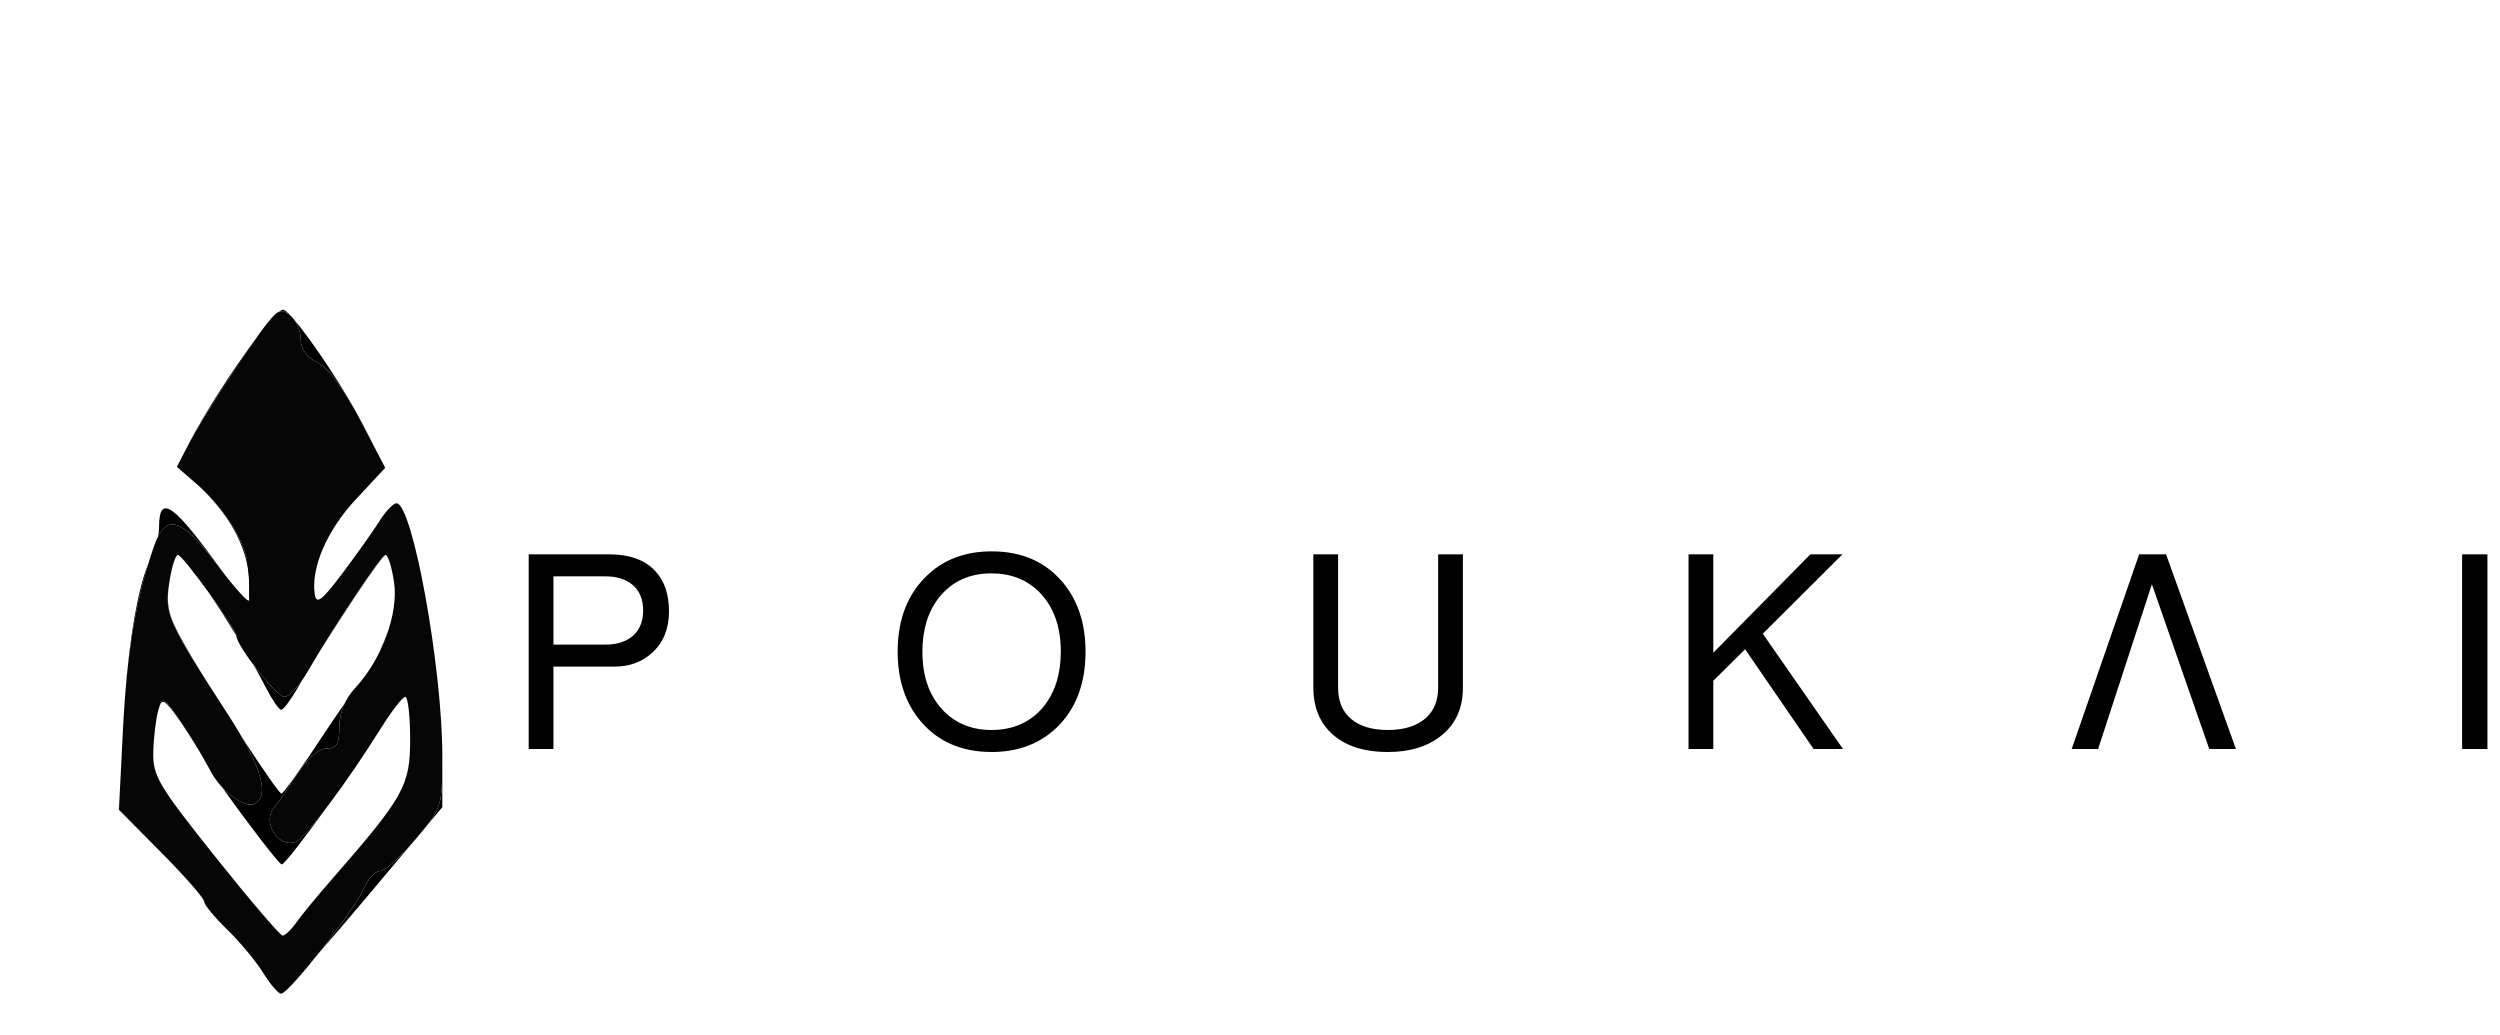
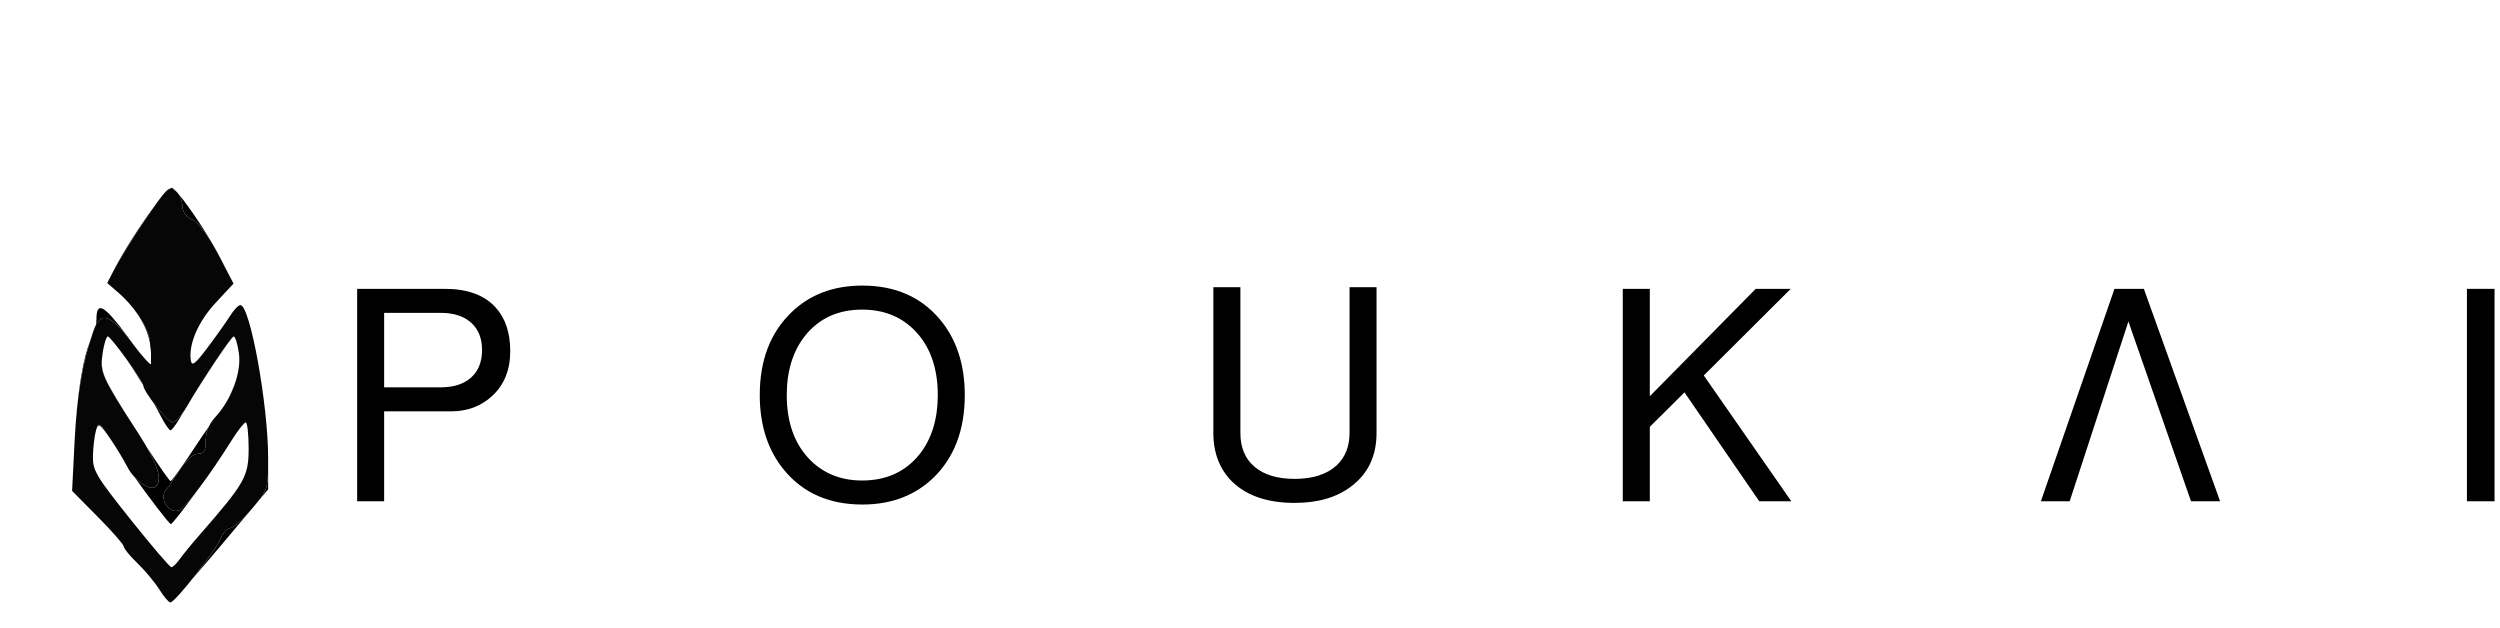
- <svg xmlns="http://www.w3.org/2000/svg" width="662px" height="274px" viewBox="0 0 662 274">
+ <svg xmlns="http://www.w3.org/2000/svg" width="1092px" height="274px" viewBox="0 0 1092 274">
  <g id="dc67b2eb-9c65-4c96-8136-075840a10d46" name="New Group">
    <g id="0181ef83-6165-4a01-a21e-54fd9edd8d10">
      <g style="">
        <g id="0181ef83-6165-4a01-a21e-54fd9edd8d10-child-0">
          <path style="stroke: rgb(193,193,193); stroke-opacity: 1.00; stroke-width: 0; stroke-dasharray: none; stroke-linecap: butt; stroke-dashoffset: 0; stroke-linejoin: miter; stroke-miterlimit: 4; fill: rgb(0,0,0); fill-opacity: 1.00; fill-rule: nonzero; opacity: 1;" transform="matrix(1.704562 0 0 1.70873 74.3094 172.5627) matrix(1 0 0 1 0.46 0)  translate(-178.34, -152)" d="M 184.44 165.00 C 185.66 163.16 186.83 161.44 187.84 160.01 C 187.29 161.16 187.00 162.39 187.00 163.65 C 187.00 166.33 186.60 167.00 185.01 167.00 C 183.78 167.00 181.99 168.60 180.27 171.25 C 178.76 173.59 177.29 175.73 177.01 176.00 C 174.82 178.15 177.41 182.55 180.23 181.47 C 180.94 181.19 182.73 179.16 184.99 176.19 C 181.52 180.97 178.42 184.99 178.06 184.97 C 177.61 184.94 172.21 177.83 168.79 173.00 C 170.61 174.95 172.87 176.20 173.96 175.53 C 175.83 174.37 175.14 170.97 171.89 165.30 C 175.02 170.10 177.71 173.99 178.01 174.00 C 178.29 174.00 181.19 169.95 184.44 165.00 z M 173.00 143.99 L 173.00 141.49 C 173.00 136.59 170.43 131.41 165.73 126.85 L 165.15 126.29 C 168.67 129.47 171.69 133.93 172.52 137.20 C 173.11 139.56 173.51 139.74 177.08 139.26 C 180.58 138.79 181.00 138.97 181.00 140.87 C 181.00 142.97 179.41 143.53 174.75 143.05 C 173.79 142.95 173.00 143.38 173.00 143.99 z M 183.69 198.84 C 186.76 195.01 190.04 190.48 190.78 188.75 C 191.43 187.24 192.57 186.00 193.32 186.00 C 193.97 186.00 195.94 184.32 197.94 182.10 L 190.82 190.55 C 188.22 193.63 185.76 196.49 183.69 198.84 z M 158.85 134.13 C 158.95 133.59 159.00 133.07 159.00 132.62 C 159.00 127.86 160.97 128.95 166.97 137.04 L 169.29 140.18 C 168.96 139.74 168.60 139.29 168.24 138.81 C 163.11 132.00 160.63 130.64 158.85 134.13 z M 179.90 100.45 C 182.71 103.70 188.06 111.70 190.80 117.06 L 192.98 121.31 L 190.19 116.00 C 187.71 111.28 185.28 108.02 183.63 107.20 C 181.92 106.35 181.00 105.08 181.00 103.57 C 181.00 102.54 180.54 101.29 179.90 100.45 z M 173.73 154.13 C 175.57 156.57 177.78 159.00 178.45 159.00 C 179.04 159.00 180.15 157.95 181.18 156.49 C 180.93 156.93 180.68 157.35 180.45 157.75 C 179.41 159.54 178.30 161.00 177.97 161.00 C 177.64 161.00 176.61 159.54 175.69 157.75 C 175.10 156.60 174.43 155.38 173.73 154.13 z M 200.51 179.06 C 202.97 175.95 203.00 174.81 203.00 168.14 L 203.00 176.10 z M 163.52 119.95 C 166.04 115.09 170.36 108.43 173.71 103.94 C 170.32 108.76 165.20 116.74 163.52 119.95 z M 157.33 138.38 C 155.43 144.58 154.31 151.01 153.68 159.34 C 154.39 149.84 155.70 142.28 157.33 138.38 z M 166.89 143.09 C 168.98 145.98 170.94 148.93 171.00 149.50 C 169.61 147.22 168.19 145.01 166.89 143.09 z M 183.74 152.30 C 187.50 146.11 192.24 139.04 193.75 137.38 C 192.31 139.06 187.60 146.10 183.74 152.30 z M 165.54 155.27 C 160.17 146.78 159.97 145.39 160.57 141.37 C 160.06 144.88 160.43 146.44 162.74 150.54 C 163.47 151.84 164.44 153.47 165.54 155.27 z M 158.78 161.46 C 158.81 161.33 158.84 161.21 158.87 161.10 C 159.51 158.80 159.66 158.89 162.51 163.10 C 162.54 163.14 162.56 163.18 162.59 163.22 C 159.68 159.11 159.46 159.02 158.85 161.17 C 158.83 161.26 158.80 161.36 158.78 161.46 z M 177.67 99.30 C 177.92 99.11 178.12 99.00 178.25 99.00 C 178.48 99.00 178.93 99.38 179.54 100.04 C 179.49 100.00 179.45 99.96 179.41 99.92 C 178.69 99.33 178.21 99.09 177.67 99.30 z M 193.21 152.13 C 193.44 151.62 193.67 151.08 193.91 150.51 C 194.18 149.84 194.43 149.22 194.64 148.64 C 194.26 149.81 193.78 150.99 193.21 152.13 z M 175.15 201.75 C 176.22 203.48 177.44 204.91 177.92 205.00 C 177.91 205.00 177.91 205.00 177.90 205.00 C 177.50 205.00 176.26 203.54 175.15 201.75 z M 166.00 168.69 C 166.27 169.15 166.51 169.57 166.70 169.93 C 166.29 169.29 166.03 168.85 166.00 168.69 z M 192.65 165.15 C 192.94 164.69 193.24 164.22 193.53 163.75 C 195.13 161.19 196.77 159.09 197.22 159.00 C 196.77 159.09 195.14 161.19 193.54 163.75 C 193.27 164.19 192.97 164.66 192.65 165.15 z M 194.21 137.01 C 194.43 137.05 194.72 137.70 194.98 138.68 C 194.71 137.74 194.43 137.10 194.21 137.01 z M 160.99 139.20 C 161.31 137.89 161.66 137.00 161.92 137.00 L 161.93 137.00 C 161.66 137.04 161.30 137.92 160.99 139.20 z M 184.89 135.10 C 183.47 138.01 182.83 140.85 183.19 143.14 C 182.83 140.85 183.47 138.00 184.89 135.10 z" stroke-linecap="round" />
        </g>
        <g id="0181ef83-6165-4a01-a21e-54fd9edd8d10-child-1">
          <path style="stroke: rgb(193,193,193); stroke-opacity: 1.00; stroke-width: 0; stroke-dasharray: none; stroke-linecap: butt; stroke-dashoffset: 0; stroke-linejoin: miter; stroke-miterlimit: 4; fill: rgb(6,6,7); fill-opacity: 1.00; fill-rule: nonzero; opacity: 1;" transform="matrix(1.704562 0 0 1.70873 74.3094 172.5627) matrix(1 0 0 1 0 0.11382)  translate(-177.88, -152.1138)" d="M 175.15 201.75 C 174.04 199.96 171.53 196.95 169.57 195.05 C 167.60 193.16 166.00 191.21 166.00 190.72 C 166.00 190.23 163.02 186.83 159.38 183.17 L 152.76 176.50 L 153.39 164.00 C 154.00 152.02 155.38 143.87 158.19 135.71 C 160.03 130.38 162.45 131.13 168.24 138.81 C 170.86 142.28 173.00 144.61 173.00 143.99 C 173.00 143.38 173.11 139.56 172.52 137.20 C 171.66 133.80 168.43 129.12 164.74 125.93 L 161.76 123.36 L 163.49 120.02 C 165.52 116.09 173.04 104.54 175.84 101.05 C 177.52 98.96 178.05 98.79 179.41 99.92 C 180.28 100.65 181.00 102.29 181.00 103.57 C 181.00 105.08 181.92 106.35 183.63 107.20 C 185.28 108.02 187.71 111.28 190.19 116.00 L 194.13 123.50 L 189.57 128.39 C 185.08 133.19 182.55 139.04 183.19 143.14 C 183.44 144.74 184.29 144.09 187.50 139.83 C 189.70 136.91 192.28 133.28 193.24 131.76 C 194.19 130.24 195.38 129.00 195.88 129.00 C 198.37 129.00 203.00 154.46 203.00 168.14 C 203.00 176.07 202.96 176.19 198.84 181.07 C 196.56 183.78 194.07 186.00 193.32 186.00 C 192.57 186.00 191.43 187.24 190.78 188.75 C 189.40 191.99 179.14 205.00 177.97 205.00 C 177.53 205.00 176.26 203.54 175.15 201.75 z M 180.26 194.05 C 181.01 192.97 183.51 189.93 185.82 187.30 C 197.06 174.45 198.00 172.78 198.00 165.61 C 198.00 161.97 197.66 159.00 197.25 159.00 C 196.84 159.00 195.16 161.14 193.53 163.75 C 188.18 172.31 181.74 180.89 180.23 181.47 C 177.41 182.55 174.82 178.15 177.01 176.00 C 177.29 175.73 178.76 173.59 180.27 171.25 C 181.99 168.60 183.78 167.00 185.01 167.00 C 186.60 167.00 187.00 166.33 187.00 163.65 C 187.00 161.47 187.86 159.36 189.45 157.64 C 193.62 153.15 196.22 146.10 195.50 141.25 C 195.16 138.91 194.57 137.01 194.19 137.01 C 193.52 137.03 186.33 147.76 181.98 155.25 C 180.78 157.31 179.19 159.00 178.45 159.00 C 177.24 159.00 171.00 151.06 171.00 149.52 C 171.00 148.50 162.66 137.00 161.92 137.00 C 161.54 137.00 160.93 138.97 160.57 141.37 C 159.84 146.24 160.29 147.25 169.68 161.70 C 174.78 169.55 176.20 174.14 173.96 175.53 C 172.43 176.47 168.55 173.61 166.91 170.34 C 166.12 168.78 164.14 165.52 162.51 163.10 C 159.66 158.89 159.51 158.80 158.87 161.10 C 158.50 162.42 158.15 165.33 158.10 167.56 C 158.01 171.25 158.88 172.71 167.75 183.81 C 173.11 190.51 177.81 196.00 178.19 196.00 C 178.57 196.00 179.50 195.12 180.26 194.05 z" stroke-linecap="round" />
        </g>
      </g>
    </g>
    <g id="dcdd48d3-c950-4ee5-a53d-b82bdfae3089">
      <g style="">
        <g id="dcdd48d3-c950-4ee5-a53d-b82bdfae3089-child-0">
-           <path style="stroke: rgb(193,193,193); stroke-opacity: 1.00; stroke-width: 0; stroke-dasharray: none; stroke-linecap: butt; stroke-dashoffset: 0; stroke-linejoin: miter; stroke-miterlimit: 4; fill: rgb(0,0,0); fill-opacity: 1.00; fill-rule: nonzero; opacity: 1;" transform="matrix(1 0 0 1 158.576 172.5624) matrix(1 0 0 1 0 0)  translate(805.604, -1694.174)" d="M -824.18 1668.40 L -802.87 1668.40 C -797.44 1668.40 -793.36 1669.89 -790.63 1672.86 C -788.23 1675.45 -787.03 1679.01 -787.03 1683.52 C -787.03 1688.08 -788.49 1691.70 -791.42 1694.39 C -794.11 1696.89 -797.44 1698.13 -801.43 1698.13 L -817.63 1698.13 L -817.63 1719.95 L -824.18 1719.95 z M -803.88 1692.30 C -800.76 1692.30 -798.31 1691.51 -796.53 1689.93 C -794.76 1688.34 -793.87 1686.11 -793.87 1683.23 C -793.87 1680.40 -794.76 1678.19 -796.53 1676.61 C -798.31 1675.02 -800.76 1674.23 -803.88 1674.23 L -817.63 1674.23 L -817.63 1692.30 z" stroke-linecap="round" />
+           <path style="stroke: rgb(193,193,193); stroke-opacity: 1.00; stroke-width: 0; stroke-dasharray: none; stroke-linecap: butt; stroke-dashoffset: 0; stroke-linejoin: miter; stroke-miterlimit: 4; fill: rgb(0,0,0); fill-opacity: 1.00; fill-rule: nonzero; opacity: 1;" transform="matrix(1.8 0 0 1.8 189.44 172.56) matrix(1 0 0 1 0 0)  translate(805.604, -1694.174)" d="M -824.18 1668.40 L -802.87 1668.40 C -797.44 1668.40 -793.36 1669.89 -790.63 1672.86 C -788.23 1675.45 -787.03 1679.01 -787.03 1683.52 C -787.03 1688.08 -788.49 1691.70 -791.42 1694.39 C -794.11 1696.89 -797.44 1698.13 -801.43 1698.13 L -817.63 1698.13 L -817.63 1719.95 L -824.18 1719.95 z M -803.88 1692.30 C -800.76 1692.30 -798.31 1691.51 -796.53 1689.93 C -794.76 1688.34 -793.87 1686.11 -793.87 1683.23 C -793.87 1680.40 -794.76 1678.19 -796.53 1676.61 C -798.31 1675.02 -800.76 1674.23 -803.88 1674.23 L -817.63 1674.23 L -817.63 1692.30 z" stroke-linecap="round" />
        </g>
      </g>
    </g>
    <g id="11a5abdc-f033-45eb-881b-f43441848cdb">
      <g style="">
        <g id="11a5abdc-f033-45eb-881b-f43441848cdb-child-0">
-           <path style="stroke: rgb(193,193,193); stroke-opacity: 1.00; stroke-width: 0; stroke-dasharray: none; stroke-linecap: butt; stroke-dashoffset: 0; stroke-linejoin: miter; stroke-miterlimit: 4; fill: rgb(0,0,0); fill-opacity: 1.00; fill-rule: nonzero; opacity: 1;" transform="matrix(1 0 0 1 262.576 172.5624) matrix(1 0 0 1 0 0)  translate(699.2649, -1694.174)" d="M -699.23 1720.74 C -707.24 1720.74 -713.56 1717.98 -718.16 1712.46 C -722.15 1707.66 -724.14 1701.57 -724.14 1694.17 C -724.14 1685.68 -721.55 1678.96 -716.36 1674.01 C -711.90 1669.74 -706.19 1667.61 -699.23 1667.61 C -691.26 1667.61 -684.97 1670.37 -680.36 1675.89 C -676.38 1680.69 -674.39 1686.78 -674.39 1694.17 C -674.39 1702.67 -676.96 1709.39 -682.09 1714.33 C -686.60 1718.61 -692.32 1720.74 -699.23 1720.74 z M -699.30 1714.91 C -693.40 1714.91 -688.74 1712.77 -685.33 1708.50 C -682.40 1704.76 -680.94 1699.98 -680.94 1694.17 C -680.94 1687.50 -682.84 1682.25 -686.63 1678.41 C -689.94 1675.09 -694.16 1673.44 -699.30 1673.44 C -705.16 1673.44 -709.79 1675.57 -713.20 1679.85 C -716.12 1683.59 -717.59 1688.37 -717.59 1694.17 C -717.59 1700.85 -715.69 1706.10 -711.90 1709.94 C -708.59 1713.25 -704.39 1714.91 -699.30 1714.91 z" stroke-linecap="round" />
+           <path style="stroke: rgb(193,193,193); stroke-opacity: 1.00; stroke-width: 0; stroke-dasharray: none; stroke-linecap: butt; stroke-dashoffset: 0; stroke-linejoin: miter; stroke-miterlimit: 4; fill: rgb(0,0,0); fill-opacity: 1.00; fill-rule: nonzero; opacity: 1;" transform="matrix(1.8 0 0 1.8 376.64 172.56) matrix(1 0 0 1 0 0)  translate(699.2649, -1694.174)" d="M -699.23 1720.74 C -707.24 1720.74 -713.56 1717.98 -718.16 1712.46 C -722.15 1707.66 -724.14 1701.57 -724.14 1694.17 C -724.14 1685.68 -721.55 1678.96 -716.36 1674.01 C -711.90 1669.74 -706.19 1667.61 -699.23 1667.61 C -691.26 1667.61 -684.97 1670.37 -680.36 1675.89 C -676.38 1680.69 -674.39 1686.78 -674.39 1694.17 C -674.39 1702.67 -676.96 1709.39 -682.09 1714.33 C -686.60 1718.61 -692.32 1720.74 -699.23 1720.74 z M -699.30 1714.91 C -693.40 1714.91 -688.74 1712.77 -685.33 1708.50 C -682.40 1704.76 -680.94 1699.98 -680.94 1694.17 C -680.94 1687.50 -682.84 1682.25 -686.63 1678.41 C -689.94 1675.09 -694.16 1673.44 -699.30 1673.44 C -705.16 1673.44 -709.79 1675.57 -713.20 1679.85 C -716.12 1683.59 -717.59 1688.37 -717.59 1694.17 C -717.59 1700.85 -715.69 1706.10 -711.90 1709.94 C -708.59 1713.25 -704.39 1714.91 -699.30 1714.91 z" stroke-linecap="round" />
        </g>
      </g>
    </g>
    <g id="4e852f36-4b42-4acb-bb10-d0c554dbff6f">
      <g style="">
        <g id="4e852f36-4b42-4acb-bb10-d0c554dbff6f-child-0">
-           <path style="stroke: rgb(193,193,193); stroke-opacity: 1.00; stroke-width: 0; stroke-dasharray: none; stroke-linecap: butt; stroke-dashoffset: 0; stroke-linejoin: miter; stroke-miterlimit: 4; fill: rgb(0,0,0); fill-opacity: 1.00; fill-rule: nonzero; opacity: 1;" transform="matrix(1 0 0 1 367.576 172.9584) matrix(1 0 0 1 0 0)  translate(602.4661, -1694.57)" d="M -602.54 1720.74 C -609.07 1720.74 -614.11 1719.04 -617.66 1715.63 C -620.73 1712.61 -622.27 1708.65 -622.27 1703.75 L -622.27 1668.40 L -615.71 1668.40 L -615.71 1703.75 C -615.71 1707.30 -614.56 1710.05 -612.26 1711.99 C -609.95 1713.94 -606.71 1714.91 -602.54 1714.91 C -598.12 1714.91 -594.71 1713.81 -592.31 1711.60 C -590.25 1709.63 -589.22 1707.01 -589.22 1703.75 L -589.22 1668.40 L -582.67 1668.40 L -582.67 1703.75 C -582.67 1709.32 -584.71 1713.64 -588.79 1716.71 C -592.29 1719.40 -596.87 1720.74 -602.54 1720.74 z" stroke-linecap="round" />
+           <path style="stroke: rgb(193,193,193); stroke-opacity: 1.00; stroke-width: 0; stroke-dasharray: none; stroke-linecap: butt; stroke-dashoffset: 0; stroke-linejoin: miter; stroke-miterlimit: 4; fill: rgb(0,0,0); fill-opacity: 1.00; fill-rule: nonzero; opacity: 1;" transform="matrix(1.8 0 0 1.8 565.64 172.56) matrix(1 0 0 1 0 0)  translate(602.4661, -1694.57)" d="M -602.54 1720.74 C -609.07 1720.74 -614.11 1719.04 -617.66 1715.63 C -620.73 1712.61 -622.27 1708.65 -622.27 1703.75 L -622.27 1668.40 L -615.71 1668.40 L -615.71 1703.75 C -615.71 1707.30 -614.56 1710.05 -612.26 1711.99 C -609.95 1713.94 -606.71 1714.91 -602.54 1714.91 C -598.12 1714.91 -594.71 1713.81 -592.31 1711.60 C -590.25 1709.63 -589.22 1707.01 -589.22 1703.75 L -589.22 1668.40 L -582.67 1668.40 L -582.67 1703.75 C -582.67 1709.32 -584.71 1713.64 -588.79 1716.71 C -592.29 1719.40 -596.87 1720.74 -602.54 1720.74 z" stroke-linecap="round" />
        </g>
      </g>
    </g>
    <g id="62974e17-7158-4d5e-92f8-f7f29a746ceb">
      <g style="">
        <g id="62974e17-7158-4d5e-92f8-f7f29a746ceb-child-0">
-           <path style="stroke: rgb(193,193,193); stroke-opacity: 1.00; stroke-width: 0; stroke-dasharray: none; stroke-linecap: butt; stroke-dashoffset: 0; stroke-linejoin: miter; stroke-miterlimit: 4; fill: rgb(0,0,0); fill-opacity: 1.00; fill-rule: nonzero; opacity: 1;" transform="matrix(1 0 0 1 467.576 172.5624) matrix(1 0 0 1 0 0)  translate(505.8177, -1694.174)" d="M -526.27 1668.40 L -519.71 1668.40 L -519.71 1694.46 L -494.01 1668.40 L -485.51 1668.40 L -506.61 1689.42 L -485.37 1719.95 L -493.15 1719.95 L -511.29 1693.53 L -519.71 1701.88 L -519.71 1719.95 L -526.27 1719.95 z" stroke-linecap="round" />
+           <path style="stroke: rgb(193,193,193); stroke-opacity: 1.00; stroke-width: 0; stroke-dasharray: none; stroke-linecap: butt; stroke-dashoffset: 0; stroke-linejoin: miter; stroke-miterlimit: 4; fill: rgb(0,0,0); fill-opacity: 1.00; fill-rule: nonzero; opacity: 1;" transform="matrix(1.8 0 0 1.8 745.64 172.56) matrix(1 0 0 1 0 0)  translate(505.8177, -1694.174)" d="M -526.27 1668.40 L -519.71 1668.40 L -519.71 1694.46 L -494.01 1668.40 L -485.51 1668.40 L -506.61 1689.42 L -485.37 1719.95 L -493.15 1719.95 L -511.29 1693.53 L -519.71 1701.88 L -519.71 1719.95 L -526.27 1719.95 z" stroke-linecap="round" />
        </g>
      </g>
    </g>
    <g id="a3baf6a3-b764-4365-af4c-8e66b7ae4e67">
      <g style="">
        <g id="a3baf6a3-b764-4365-af4c-8e66b7ae4e67-child-0">
-           <path style="stroke: rgb(193,193,193); stroke-opacity: 1.00; stroke-width: 0; stroke-dasharray: none; stroke-linecap: butt; stroke-dashoffset: 0; stroke-linejoin: miter; stroke-miterlimit: 4; fill: rgb(0,0,0); fill-opacity: 1.00; fill-rule: nonzero; opacity: 1;" transform="matrix(1 0 0 1 570.3316 172.5624) matrix(1 0 0 1 0 0)  translate(407.9034, -1694.174)" d="M -386.16 1719.95 L -393.22 1719.95 L -408.41 1676.32 L -422.66 1719.95 L -429.65 1719.95 L -411.79 1668.40 L -404.66 1668.40 z" stroke-linecap="round" />
+           <path style="stroke: rgb(193,193,193); stroke-opacity: 1.00; stroke-width: 0; stroke-dasharray: none; stroke-linecap: butt; stroke-dashoffset: 0; stroke-linejoin: miter; stroke-miterlimit: 4; fill: rgb(0,0,0); fill-opacity: 1.00; fill-rule: nonzero; opacity: 1;" transform="matrix(1.8 0 0 1.8 930.60 172.56) matrix(1 0 0 1 0 0)  translate(407.9034, -1694.174)" d="M -386.16 1719.95 L -393.22 1719.95 L -408.41 1676.32 L -422.66 1719.95 L -429.65 1719.95 L -411.79 1668.40 L -404.66 1668.40 z" stroke-linecap="round" />
        </g>
      </g>
    </g>
    <g id="b484afd0-50dd-4891-8f09-4d112615f40f">
      <g style="">
        <g id="b484afd0-50dd-4891-8f09-4d112615f40f-child-0">
-           <path style="stroke: rgb(193,193,193); stroke-opacity: 1.00; stroke-width: 0; stroke-dasharray: none; stroke-linecap: butt; stroke-dashoffset: 0; stroke-linejoin: miter; stroke-miterlimit: 4; fill: rgb(0,0,0); fill-opacity: 1.00; fill-rule: nonzero; opacity: 1;" transform="matrix(1 0 0 1 655.3195 172.5624) matrix(1 0 0 1 0 0)  translate(330.3712, -1694.174)" d="M -333.72 1668.40 L -327.02 1668.40 L -327.02 1719.95 L -333.72 1719.95 z" stroke-linecap="round" />
+           <path style="stroke: rgb(193,193,193); stroke-opacity: 1.00; stroke-width: 0; stroke-dasharray: none; stroke-linecap: butt; stroke-dashoffset: 0; stroke-linejoin: miter; stroke-miterlimit: 4; fill: rgb(0,0,0); fill-opacity: 1.00; fill-rule: nonzero; opacity: 1;" transform="matrix(1.8 0 0 1.8 1083.58 172.56) matrix(1 0 0 1 0 0)  translate(330.3712, -1694.174)" d="M -333.72 1668.40 L -327.02 1668.40 L -327.02 1719.95 L -333.72 1719.95 z" stroke-linecap="round" />
        </g>
      </g>
    </g>
  </g>
</svg>
